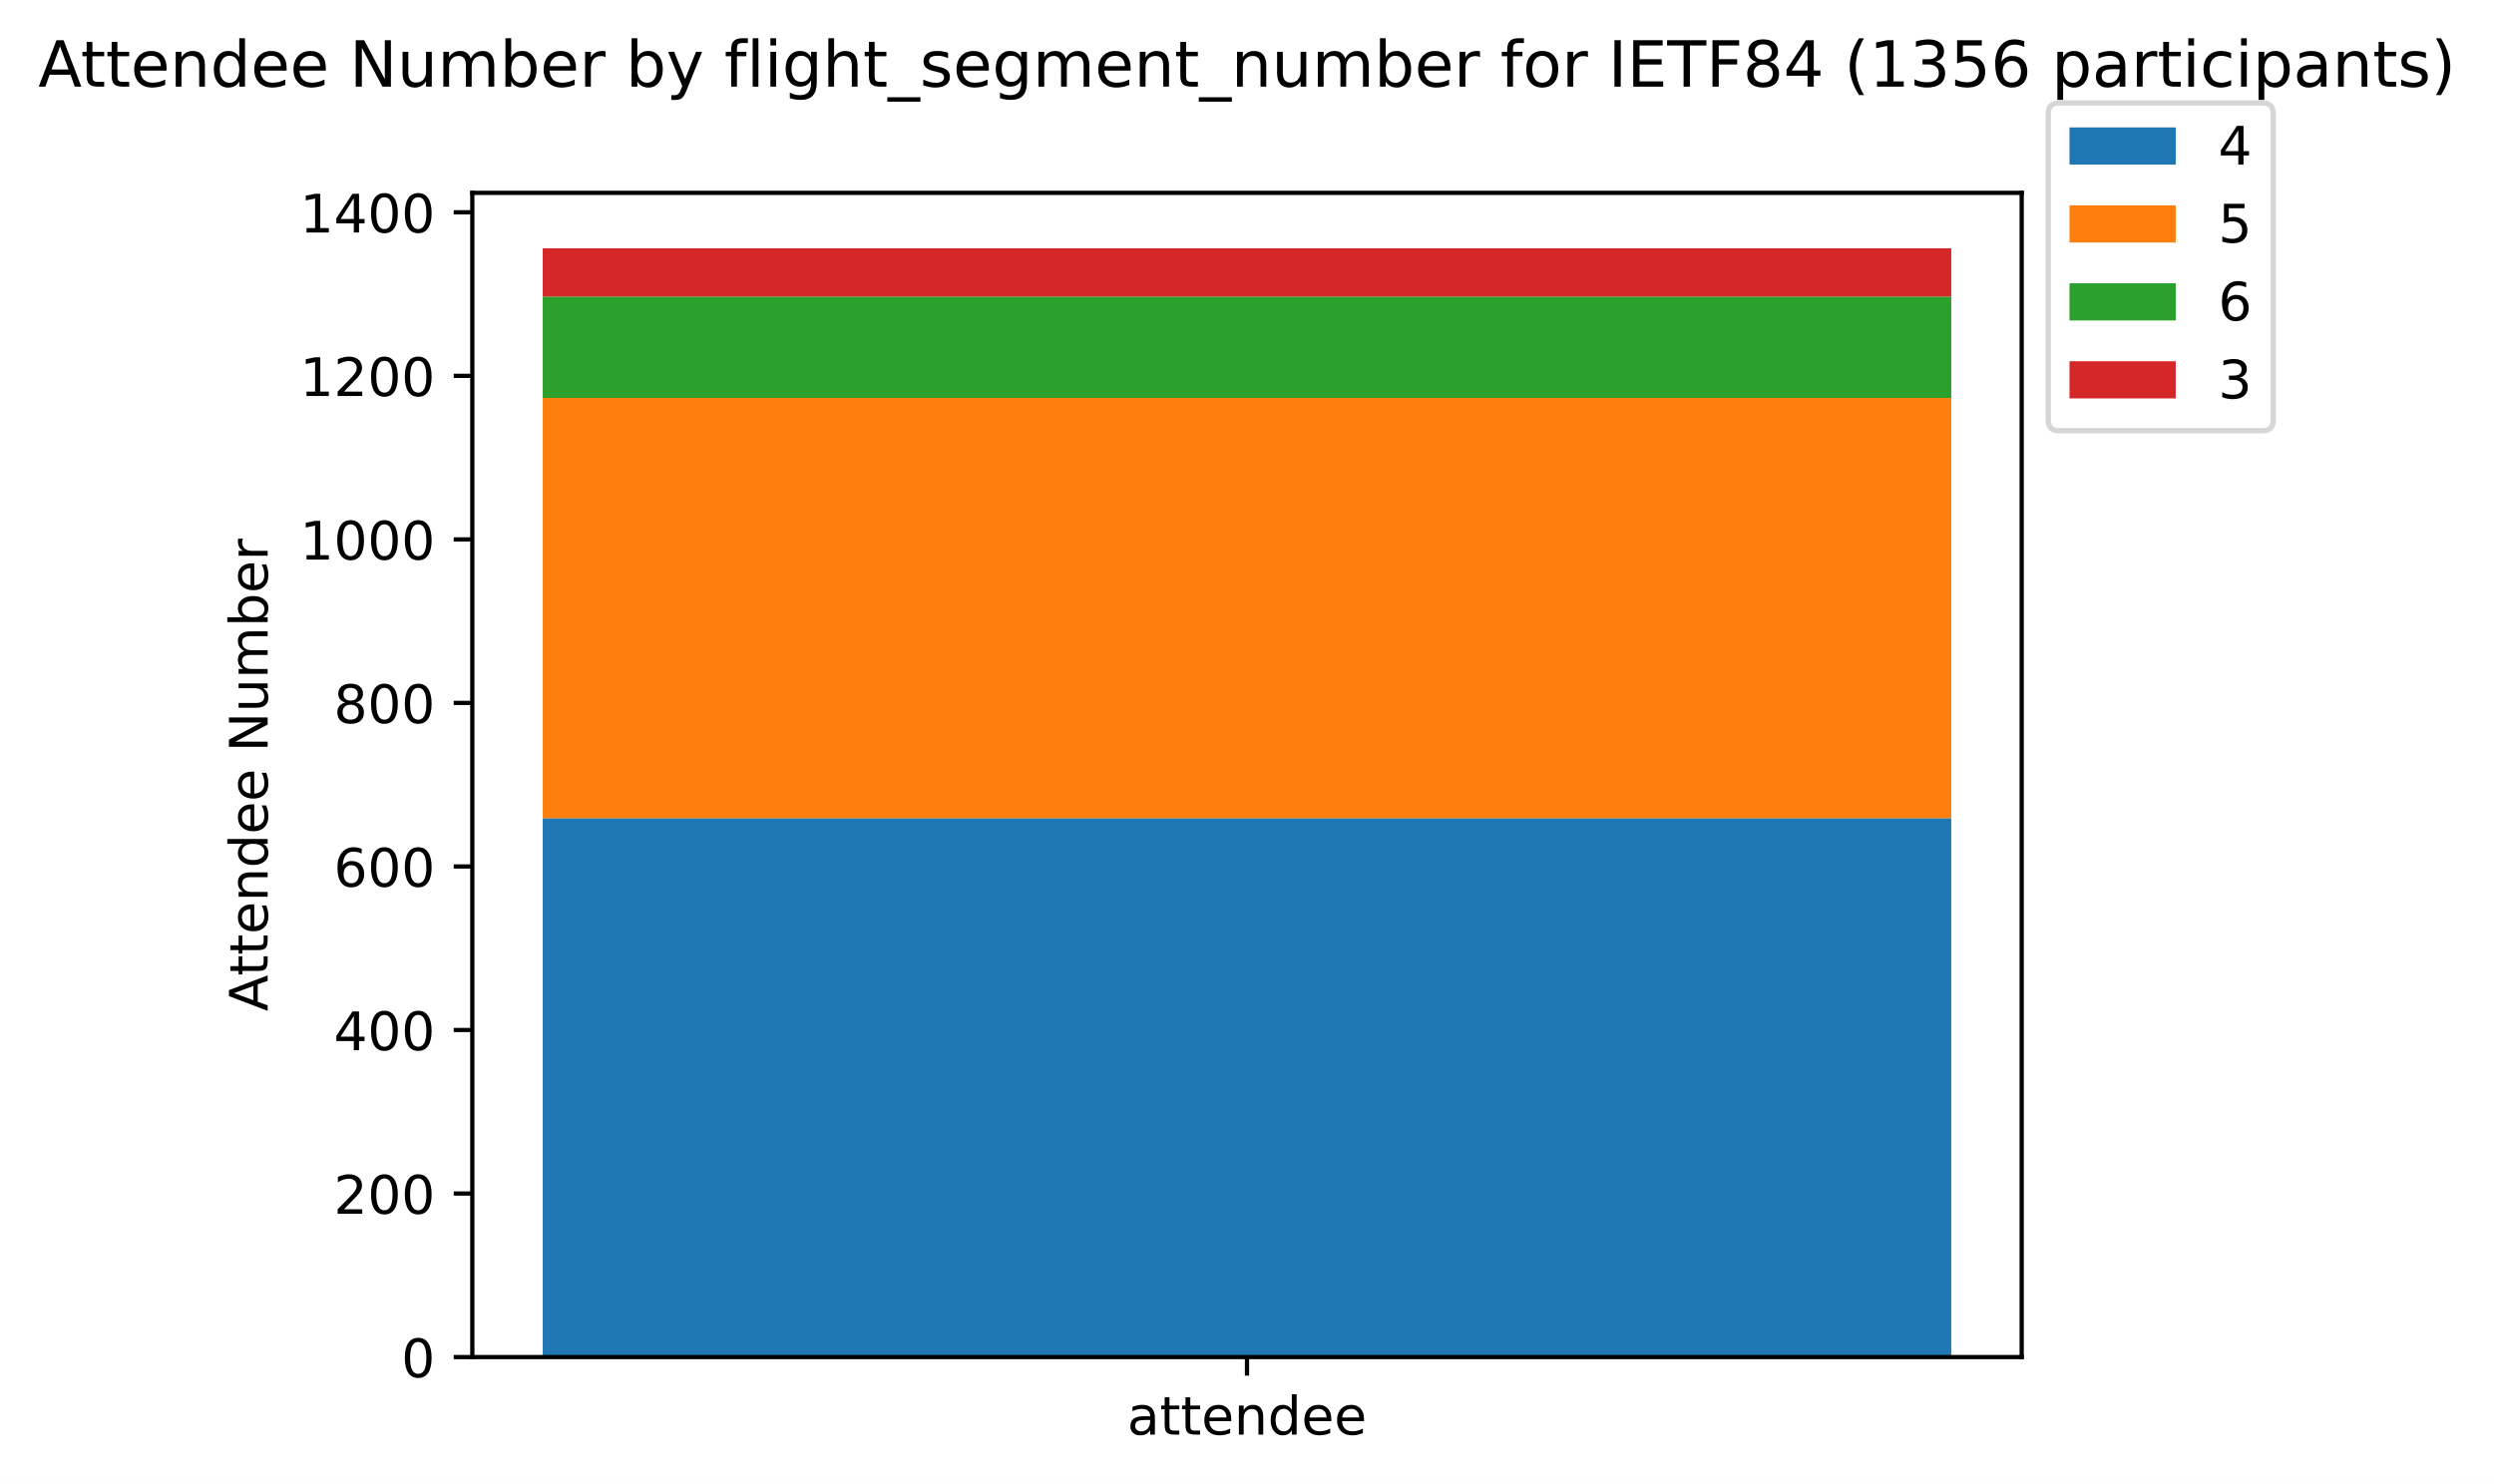
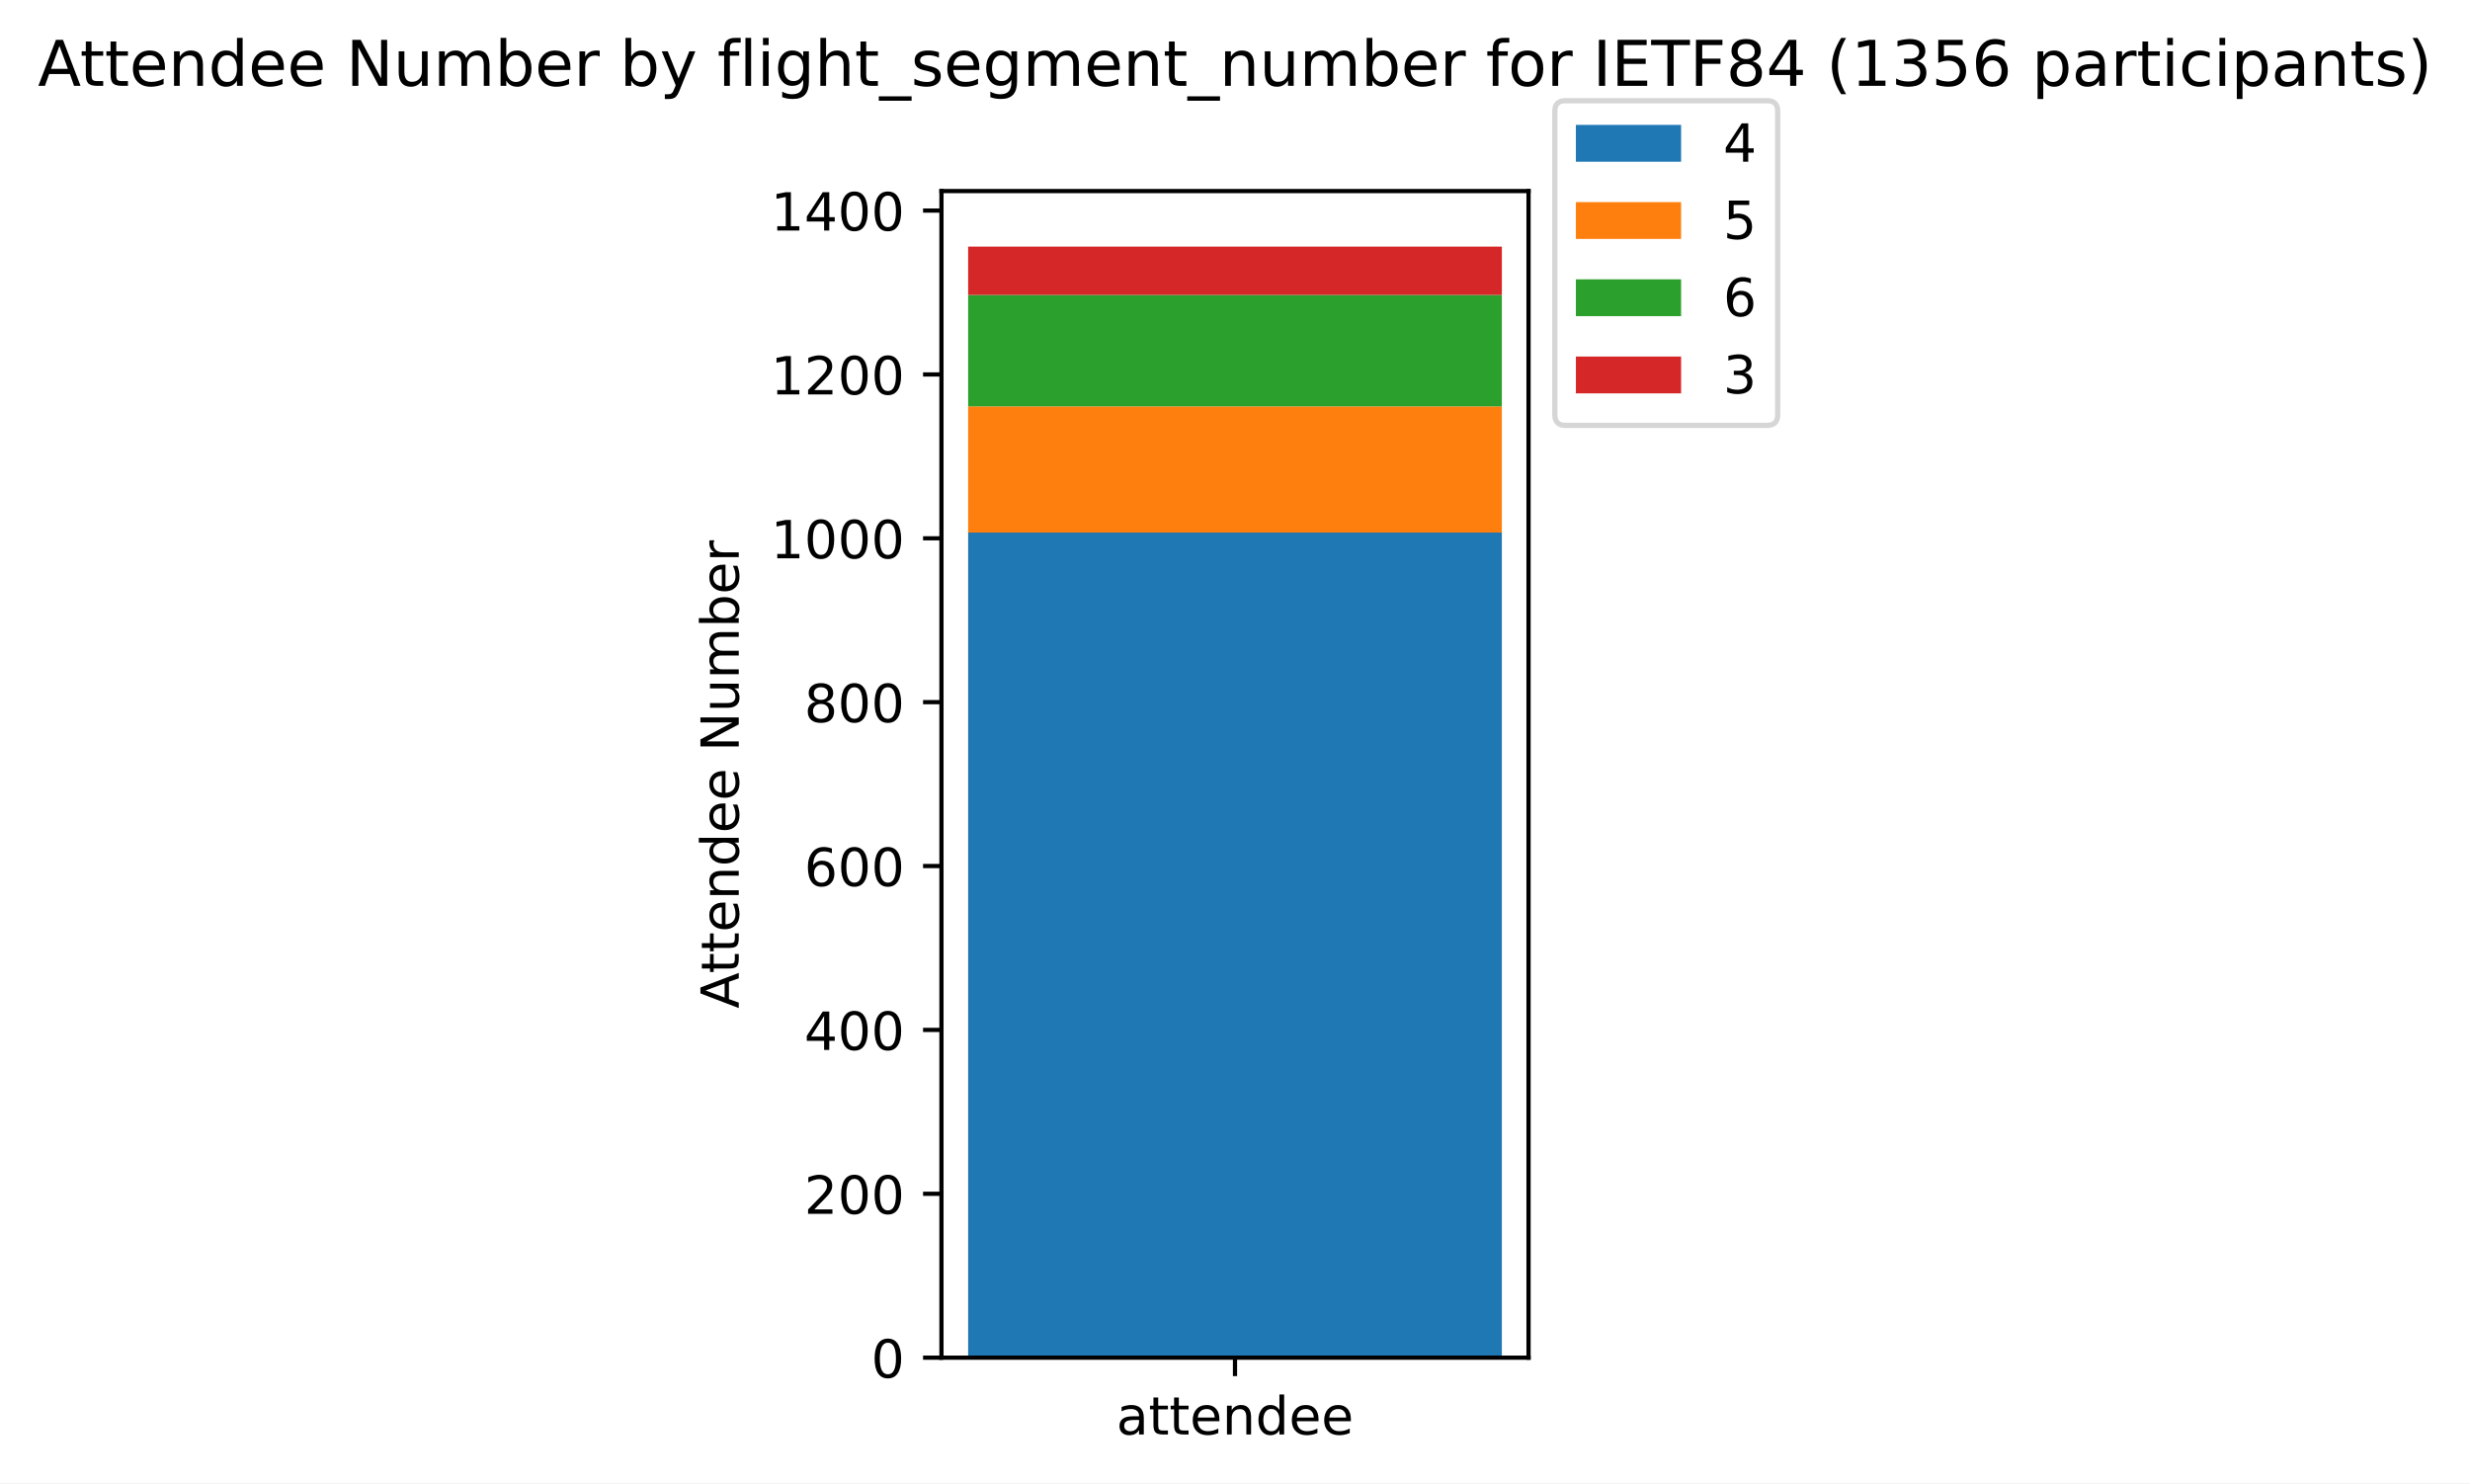
- <svg xmlns="http://www.w3.org/2000/svg" xmlns:xlink="http://www.w3.org/1999/xlink" height="279.436pt" version="1.1" viewBox="0 0 469.528 279.436" width="469.528pt">
+ <svg xmlns="http://www.w3.org/2000/svg" xmlns:xlink="http://www.w3.org/1999/xlink" height="281.956pt" version="1.1" viewBox="0 0 469.528 281.956" width="469.528pt">
  <defs>
    <style type="text/css">
*{stroke-linecap:butt;stroke-linejoin:round;}
  </style>
  </defs>
  <g id="figure_1">
    <g id="patch_1">
-       <path d="M 0 279.436  L 469.528 279.436  L 469.528 0  L 0 0  z " style="fill:#ffffff;" />
+       <path d="M 0 281.956  L 469.528 281.956  L 469.528 0  L 0 0  z " style="fill:#ffffff;" />
    </g>
    <g id="axes_1">
      <g id="patch_2">
-         <path d="M 88.919 255.558  L 380.609 255.558  L 380.609 36.318  L 88.919 36.318  z " style="fill:#ffffff;" />
+         <path d="M 178.964 258.078  L 290.564 258.078  L 290.564 36.318  L 178.964 36.318  z " style="fill:#ffffff;" />
      </g>
      <g id="patch_3">
-         <path clip-path="url(#p56b7e4ee73)" d="M 102.178 255.558  L 367.35 255.558  L 367.35 154.084  L 102.178 154.084  z " style="fill:#1f77b4;" />
+         <path clip-path="url(#p8c50f1dbf8)" d="M 184.037 258.078  L 285.491 258.078  L 285.491 101.236  L 184.037 101.236  z " style="fill:#1f77b4;" />
      </g>
      <g id="patch_4">
-         <path clip-path="url(#p56b7e4ee73)" d="M 102.178 154.084  L 367.35 154.084  L 367.35 74.937  L 102.178 74.937  z " style="fill:#ff7f0e;" />
+         <path clip-path="url(#p8c50f1dbf8)" d="M 184.037 101.236  L 285.491 101.236  L 285.491 77.25  L 184.037 77.25  z " style="fill:#ff7f0e;" />
      </g>
      <g id="patch_5">
-         <path clip-path="url(#p56b7e4ee73)" d="M 102.178 74.937  L 367.35 74.937  L 367.35 55.843  L 102.178 55.843  z " style="fill:#2ca02c;" />
+         <path clip-path="url(#p8c50f1dbf8)" d="M 184.037 77.25  L 285.491 77.25  L 285.491 56.068  L 184.037 56.068  z " style="fill:#2ca02c;" />
      </g>
      <g id="patch_6">
-         <path clip-path="url(#p56b7e4ee73)" d="M 102.178 55.843  L 367.35 55.843  L 367.35 46.758  L 102.178 46.758  z " style="fill:#d62728;" />
+         <path clip-path="url(#p8c50f1dbf8)" d="M 184.037 56.068  L 285.491 56.068  L 285.491 46.878  L 184.037 46.878  z " style="fill:#d62728;" />
      </g>
      <g id="matplotlib.axis_1">
        <g id="xtick_1">
          <g id="line2d_1">
            <defs>
-               <path d="M 0 0  L 0 3.5  " id="m47dbfc2fc3" style="stroke:#000000;stroke-width:0.8;" />
-             </defs>
-             <g>
-               <use style="stroke:#000000;stroke-width:0.8;" x="234.764" xlink:href="#m47dbfc2fc3" y="255.558" />
+               <path d="M 0 0  L 0 3.5  " id="mcac5d73db4" style="stroke:#000000;stroke-width:0.8;" />
+             </defs>
+             <g>
+               <use style="stroke:#000000;stroke-width:0.8;" x="234.764" xlink:href="#mcac5d73db4" y="258.078" />
            </g>
          </g>
          <g id="text_1">
            <defs>
              <path d="M 34.281 27.484  Q 23.391 27.484 19.188 25  Q 14.984 22.516 14.984 16.5  Q 14.984 11.719 18.141 8.906  Q 21.297 6.109 26.703 6.109  Q 34.188 6.109 38.703 11.406  Q 43.219 16.703 43.219 25.484  L 43.219 27.484  z M 52.203 31.203  L 52.203 0  L 43.219 0  L 43.219 8.297  Q 40.141 3.328 35.547 0.953  Q 30.953 -1.422 24.312 -1.422  Q 15.922 -1.422 10.953 3.297  Q 6 8.016 6 15.922  Q 6 25.141 12.172 29.828  Q 18.359 34.516 30.609 34.516  L 43.219 34.516  L 43.219 35.406  Q 43.219 41.609 39.141 45  Q 35.062 48.391 27.688 48.391  Q 23 48.391 18.547 47.266  Q 14.109 46.141 10.016 43.891  L 10.016 52.203  Q 14.938 54.109 19.578 55.047  Q 24.219 56 28.609 56  Q 40.484 56 46.344 49.844  Q 52.203 43.703 52.203 31.203  z " id="DejaVuSans-97" />
              <path d="M 18.312 70.219  L 18.312 54.688  L 36.812 54.688  L 36.812 47.703  L 18.312 47.703  L 18.312 18.016  Q 18.312 11.328 20.141 9.422  Q 21.969 7.516 27.594 7.516  L 36.812 7.516  L 36.812 0  L 27.594 0  Q 17.188 0 13.234 3.875  Q 9.281 7.766 9.281 18.016  L 9.281 47.703  L 2.688 47.703  L 2.688 54.688  L 9.281 54.688  L 9.281 70.219  z " id="DejaVuSans-116" />
              <path d="M 56.203 29.594  L 56.203 25.203  L 14.891 25.203  Q 15.484 15.922 20.484 11.062  Q 25.484 6.203 34.422 6.203  Q 39.594 6.203 44.453 7.469  Q 49.312 8.734 54.109 11.281  L 54.109 2.781  Q 49.266 0.734 44.188 -0.344  Q 39.109 -1.422 33.891 -1.422  Q 20.797 -1.422 13.156 6.188  Q 5.516 13.812 5.516 26.812  Q 5.516 40.234 12.766 48.109  Q 20.016 56 32.328 56  Q 43.359 56 49.781 48.891  Q 56.203 41.797 56.203 29.594  z M 47.219 32.234  Q 47.125 39.594 43.094 43.984  Q 39.062 48.391 32.422 48.391  Q 24.906 48.391 20.391 44.141  Q 15.875 39.891 15.188 32.172  z " id="DejaVuSans-101" />
              <path d="M 54.891 33.016  L 54.891 0  L 45.906 0  L 45.906 32.719  Q 45.906 40.484 42.875 44.328  Q 39.844 48.188 33.797 48.188  Q 26.516 48.188 22.312 43.547  Q 18.109 38.922 18.109 30.906  L 18.109 0  L 9.078 0  L 9.078 54.688  L 18.109 54.688  L 18.109 46.188  Q 21.344 51.125 25.703 53.562  Q 30.078 56 35.797 56  Q 45.219 56 50.047 50.172  Q 54.891 44.344 54.891 33.016  z " id="DejaVuSans-110" />
              <path d="M 45.406 46.391  L 45.406 75.984  L 54.391 75.984  L 54.391 0  L 45.406 0  L 45.406 8.203  Q 42.578 3.328 38.25 0.953  Q 33.938 -1.422 27.875 -1.422  Q 17.969 -1.422 11.734 6.484  Q 5.516 14.406 5.516 27.297  Q 5.516 40.188 11.734 48.094  Q 17.969 56 27.875 56  Q 33.938 56 38.25 53.625  Q 42.578 51.266 45.406 46.391  z M 14.797 27.297  Q 14.797 17.391 18.875 11.75  Q 22.953 6.109 30.078 6.109  Q 37.203 6.109 41.297 11.75  Q 45.406 17.391 45.406 27.297  Q 45.406 37.203 41.297 42.844  Q 37.203 48.484 30.078 48.484  Q 22.953 48.484 18.875 42.844  Q 14.797 37.203 14.797 27.297  z " id="DejaVuSans-100" />
            </defs>
-             <g transform="translate(212.207 270.1566)scale(0.1 -0.1)">
+             <g transform="translate(212.207 272.6766)scale(0.1 -0.1)">
              <use xlink:href="#DejaVuSans-97" />
              <use x="61.279" xlink:href="#DejaVuSans-116" />
              <use x="100.488" xlink:href="#DejaVuSans-116" />
              <use x="139.697" xlink:href="#DejaVuSans-101" />
              <use x="201.221" xlink:href="#DejaVuSans-110" />
              <use x="264.6" xlink:href="#DejaVuSans-100" />
              <use x="328.076" xlink:href="#DejaVuSans-101" />
              <use x="389.6" xlink:href="#DejaVuSans-101" />
            </g>
          </g>
        </g>
      </g>
      <g id="matplotlib.axis_2">
        <g id="ytick_1">
          <g id="line2d_2">
            <defs>
-               <path d="M 0 0  L -3.5 0  " id="m026f78dd26" style="stroke:#000000;stroke-width:0.8;" />
-             </defs>
-             <g>
-               <use style="stroke:#000000;stroke-width:0.8;" x="88.919" xlink:href="#m026f78dd26" y="255.558" />
+               <path d="M 0 0  L -3.5 0  " id="m31cb6ec537" style="stroke:#000000;stroke-width:0.8;" />
+             </defs>
+             <g>
+               <use style="stroke:#000000;stroke-width:0.8;" x="178.964" xlink:href="#m31cb6ec537" y="258.078" />
            </g>
          </g>
          <g id="text_2">
            <defs>
              <path d="M 31.781 66.406  Q 24.172 66.406 20.328 58.906  Q 16.5 51.422 16.5 36.375  Q 16.5 21.391 20.328 13.891  Q 24.172 6.391 31.781 6.391  Q 39.453 6.391 43.281 13.891  Q 47.125 21.391 47.125 36.375  Q 47.125 51.422 43.281 58.906  Q 39.453 66.406 31.781 66.406  z M 31.781 74.219  Q 44.047 74.219 50.516 64.516  Q 56.984 54.828 56.984 36.375  Q 56.984 17.969 50.516 8.266  Q 44.047 -1.422 31.781 -1.422  Q 19.531 -1.422 13.062 8.266  Q 6.594 17.969 6.594 36.375  Q 6.594 54.828 13.062 64.516  Q 19.531 74.219 31.781 74.219  z " id="DejaVuSans-48" />
            </defs>
-             <g transform="translate(75.55656 259.3573)scale(0.1 -0.1)">
+             <g transform="translate(165.6016 261.8773)scale(0.1 -0.1)">
              <use xlink:href="#DejaVuSans-48" />
            </g>
          </g>
        </g>
        <g id="ytick_2">
          <g id="line2d_3">
            <g>
-               <use style="stroke:#000000;stroke-width:0.8;" x="88.919" xlink:href="#m026f78dd26" y="224.762" />
+               <use style="stroke:#000000;stroke-width:0.8;" x="178.964" xlink:href="#m31cb6ec537" y="226.928" />
            </g>
          </g>
          <g id="text_3">
            <defs>
              <path d="M 19.188 8.297  L 53.609 8.297  L 53.609 0  L 7.328 0  L 7.328 8.297  Q 12.938 14.109 22.625 23.891  Q 32.328 33.688 34.812 36.531  Q 39.547 41.844 41.422 45.531  Q 43.312 49.219 43.312 52.781  Q 43.312 58.594 39.234 62.25  Q 35.156 65.922 28.609 65.922  Q 23.969 65.922 18.812 64.312  Q 13.672 62.703 7.812 59.422  L 7.812 69.391  Q 13.766 71.781 18.938 73  Q 24.125 74.219 28.422 74.219  Q 39.75 74.219 46.484 68.547  Q 53.219 62.891 53.219 53.422  Q 53.219 48.922 51.531 44.891  Q 49.859 40.875 45.406 35.406  Q 44.188 33.984 37.641 27.219  Q 31.109 20.453 19.188 8.297  z " id="DejaVuSans-50" />
            </defs>
-             <g transform="translate(62.83156 228.5609)scale(0.1 -0.1)">
+             <g transform="translate(152.8766 230.7269)scale(0.1 -0.1)">
              <use xlink:href="#DejaVuSans-50" />
              <use x="63.623" xlink:href="#DejaVuSans-48" />
              <use x="127.246" xlink:href="#DejaVuSans-48" />
            </g>
          </g>
        </g>
        <g id="ytick_3">
          <g id="line2d_4">
            <g>
-               <use style="stroke:#000000;stroke-width:0.8;" x="88.919" xlink:href="#m026f78dd26" y="193.965" />
+               <use style="stroke:#000000;stroke-width:0.8;" x="178.964" xlink:href="#m31cb6ec537" y="195.777" />
            </g>
          </g>
          <g id="text_4">
            <defs>
              <path d="M 37.797 64.312  L 12.891 25.391  L 37.797 25.391  z M 35.203 72.906  L 47.609 72.906  L 47.609 25.391  L 58.016 25.391  L 58.016 17.188  L 47.609 17.188  L 47.609 0  L 37.797 0  L 37.797 17.188  L 4.891 17.188  L 4.891 26.703  z " id="DejaVuSans-52" />
            </defs>
-             <g transform="translate(62.83156 197.7644)scale(0.1 -0.1)">
+             <g transform="translate(152.8766 199.5765)scale(0.1 -0.1)">
              <use xlink:href="#DejaVuSans-52" />
              <use x="63.623" xlink:href="#DejaVuSans-48" />
              <use x="127.246" xlink:href="#DejaVuSans-48" />
            </g>
          </g>
        </g>
        <g id="ytick_4">
          <g id="line2d_5">
            <g>
-               <use style="stroke:#000000;stroke-width:0.8;" x="88.919" xlink:href="#m026f78dd26" y="163.169" />
+               <use style="stroke:#000000;stroke-width:0.8;" x="178.964" xlink:href="#m31cb6ec537" y="164.627" />
            </g>
          </g>
          <g id="text_5">
            <defs>
              <path d="M 33.016 40.375  Q 26.375 40.375 22.484 35.828  Q 18.609 31.297 18.609 23.391  Q 18.609 15.531 22.484 10.953  Q 26.375 6.391 33.016 6.391  Q 39.656 6.391 43.531 10.953  Q 47.406 15.531 47.406 23.391  Q 47.406 31.297 43.531 35.828  Q 39.656 40.375 33.016 40.375  z M 52.594 71.297  L 52.594 62.312  Q 48.875 64.062 45.094 64.984  Q 41.312 65.922 37.594 65.922  Q 27.828 65.922 22.672 59.328  Q 17.531 52.734 16.797 39.406  Q 19.672 43.656 24.016 45.922  Q 28.375 48.188 33.594 48.188  Q 44.578 48.188 50.953 41.516  Q 57.328 34.859 57.328 23.391  Q 57.328 12.156 50.688 5.359  Q 44.047 -1.422 33.016 -1.422  Q 20.359 -1.422 13.672 8.266  Q 6.984 17.969 6.984 36.375  Q 6.984 53.656 15.188 63.938  Q 23.391 74.219 37.203 74.219  Q 40.922 74.219 44.703 73.484  Q 48.484 72.75 52.594 71.297  z " id="DejaVuSans-54" />
            </defs>
-             <g transform="translate(62.83156 166.968)scale(0.1 -0.1)">
+             <g transform="translate(152.8766 168.426)scale(0.1 -0.1)">
              <use xlink:href="#DejaVuSans-54" />
              <use x="63.623" xlink:href="#DejaVuSans-48" />
              <use x="127.246" xlink:href="#DejaVuSans-48" />
            </g>
          </g>
        </g>
        <g id="ytick_5">
          <g id="line2d_6">
            <g>
-               <use style="stroke:#000000;stroke-width:0.8;" x="88.919" xlink:href="#m026f78dd26" y="132.372" />
+               <use style="stroke:#000000;stroke-width:0.8;" x="178.964" xlink:href="#m31cb6ec537" y="133.476" />
            </g>
          </g>
          <g id="text_6">
            <defs>
              <path d="M 31.781 34.625  Q 24.75 34.625 20.719 30.859  Q 16.703 27.094 16.703 20.516  Q 16.703 13.922 20.719 10.156  Q 24.75 6.391 31.781 6.391  Q 38.812 6.391 42.859 10.172  Q 46.922 13.969 46.922 20.516  Q 46.922 27.094 42.891 30.859  Q 38.875 34.625 31.781 34.625  z M 21.922 38.812  Q 15.578 40.375 12.031 44.719  Q 8.5 49.078 8.5 55.328  Q 8.5 64.062 14.719 69.141  Q 20.953 74.219 31.781 74.219  Q 42.672 74.219 48.875 69.141  Q 55.078 64.062 55.078 55.328  Q 55.078 49.078 51.531 44.719  Q 48 40.375 41.703 38.812  Q 48.828 37.156 52.797 32.312  Q 56.781 27.484 56.781 20.516  Q 56.781 9.906 50.312 4.234  Q 43.844 -1.422 31.781 -1.422  Q 19.734 -1.422 13.25 4.234  Q 6.781 9.906 6.781 20.516  Q 6.781 27.484 10.781 32.312  Q 14.797 37.156 21.922 38.812  z M 18.312 54.391  Q 18.312 48.734 21.844 45.562  Q 25.391 42.391 31.781 42.391  Q 38.141 42.391 41.719 45.562  Q 45.312 48.734 45.312 54.391  Q 45.312 60.062 41.719 63.234  Q 38.141 66.406 31.781 66.406  Q 25.391 66.406 21.844 63.234  Q 18.312 60.062 18.312 54.391  z " id="DejaVuSans-56" />
            </defs>
-             <g transform="translate(62.83156 136.1715)scale(0.1 -0.1)">
+             <g transform="translate(152.8766 137.2756)scale(0.1 -0.1)">
              <use xlink:href="#DejaVuSans-56" />
              <use x="63.623" xlink:href="#DejaVuSans-48" />
              <use x="127.246" xlink:href="#DejaVuSans-48" />
            </g>
          </g>
        </g>
        <g id="ytick_6">
          <g id="line2d_7">
            <g>
-               <use style="stroke:#000000;stroke-width:0.8;" x="88.919" xlink:href="#m026f78dd26" y="101.576" />
+               <use style="stroke:#000000;stroke-width:0.8;" x="178.964" xlink:href="#m31cb6ec537" y="102.326" />
            </g>
          </g>
          <g id="text_7">
            <defs>
              <path d="M 12.406 8.297  L 28.516 8.297  L 28.516 63.922  L 10.984 60.406  L 10.984 69.391  L 28.422 72.906  L 38.281 72.906  L 38.281 8.297  L 54.391 8.297  L 54.391 0  L 12.406 0  z " id="DejaVuSans-49" />
            </defs>
-             <g transform="translate(56.46906 105.375)scale(0.1 -0.1)">
+             <g transform="translate(146.5141 106.1251)scale(0.1 -0.1)">
              <use xlink:href="#DejaVuSans-49" />
              <use x="63.623" xlink:href="#DejaVuSans-48" />
              <use x="127.246" xlink:href="#DejaVuSans-48" />
              <use x="190.869" xlink:href="#DejaVuSans-48" />
            </g>
          </g>
        </g>
        <g id="ytick_7">
          <g id="line2d_8">
            <g>
-               <use style="stroke:#000000;stroke-width:0.8;" x="88.919" xlink:href="#m026f78dd26" y="70.779" />
+               <use style="stroke:#000000;stroke-width:0.8;" x="178.964" xlink:href="#m31cb6ec537" y="71.175" />
            </g>
          </g>
          <g id="text_8">
-             <g transform="translate(56.46906 74.57858)scale(0.1 -0.1)">
+             <g transform="translate(146.5141 74.97469)scale(0.1 -0.1)">
              <use xlink:href="#DejaVuSans-49" />
              <use x="63.623" xlink:href="#DejaVuSans-50" />
              <use x="127.246" xlink:href="#DejaVuSans-48" />
              <use x="190.869" xlink:href="#DejaVuSans-48" />
            </g>
          </g>
        </g>
        <g id="ytick_8">
          <g id="line2d_9">
            <g>
-               <use style="stroke:#000000;stroke-width:0.8;" x="88.919" xlink:href="#m026f78dd26" y="39.983" />
+               <use style="stroke:#000000;stroke-width:0.8;" x="178.964" xlink:href="#m31cb6ec537" y="40.025" />
            </g>
          </g>
          <g id="text_9">
-             <g transform="translate(56.46906 43.78212)scale(0.1 -0.1)">
+             <g transform="translate(146.5141 43.82425)scale(0.1 -0.1)">
              <use xlink:href="#DejaVuSans-49" />
              <use x="63.623" xlink:href="#DejaVuSans-52" />
              <use x="127.246" xlink:href="#DejaVuSans-48" />
              <use x="190.869" xlink:href="#DejaVuSans-48" />
            </g>
          </g>
        </g>
        <g id="text_10">
          <defs>
            <path d="M 34.188 63.188  L 20.797 26.906  L 47.609 26.906  z M 28.609 72.906  L 39.797 72.906  L 67.578 0  L 57.328 0  L 50.688 18.703  L 17.828 18.703  L 11.188 0  L 0.781 0  z " id="DejaVuSans-65" />
            <path id="DejaVuSans-32" />
            <path d="M 9.812 72.906  L 23.094 72.906  L 55.422 11.922  L 55.422 72.906  L 64.984 72.906  L 64.984 0  L 51.703 0  L 19.391 60.984  L 19.391 0  L 9.812 0  z " id="DejaVuSans-78" />
            <path d="M 8.5 21.578  L 8.5 54.688  L 17.484 54.688  L 17.484 21.922  Q 17.484 14.156 20.5 10.266  Q 23.531 6.391 29.594 6.391  Q 36.859 6.391 41.078 11.031  Q 45.312 15.672 45.312 23.688  L 45.312 54.688  L 54.297 54.688  L 54.297 0  L 45.312 0  L 45.312 8.406  Q 42.047 3.422 37.719 1  Q 33.406 -1.422 27.688 -1.422  Q 18.266 -1.422 13.375 4.438  Q 8.5 10.297 8.5 21.578  z M 31.109 56  z " id="DejaVuSans-117" />
            <path d="M 52 44.188  Q 55.375 50.25 60.062 53.125  Q 64.75 56 71.094 56  Q 79.641 56 84.281 50.016  Q 88.922 44.047 88.922 33.016  L 88.922 0  L 79.891 0  L 79.891 32.719  Q 79.891 40.578 77.094 44.375  Q 74.312 48.188 68.609 48.188  Q 61.625 48.188 57.562 43.547  Q 53.516 38.922 53.516 30.906  L 53.516 0  L 44.484 0  L 44.484 32.719  Q 44.484 40.625 41.703 44.406  Q 38.922 48.188 33.109 48.188  Q 26.219 48.188 22.156 43.531  Q 18.109 38.875 18.109 30.906  L 18.109 0  L 9.078 0  L 9.078 54.688  L 18.109 54.688  L 18.109 46.188  Q 21.188 51.219 25.484 53.609  Q 29.781 56 35.688 56  Q 41.656 56 45.828 52.969  Q 50 49.953 52 44.188  z " id="DejaVuSans-109" />
            <path d="M 48.688 27.297  Q 48.688 37.203 44.609 42.844  Q 40.531 48.484 33.406 48.484  Q 26.266 48.484 22.188 42.844  Q 18.109 37.203 18.109 27.297  Q 18.109 17.391 22.188 11.75  Q 26.266 6.109 33.406 6.109  Q 40.531 6.109 44.609 11.75  Q 48.688 17.391 48.688 27.297  z M 18.109 46.391  Q 20.953 51.266 25.266 53.625  Q 29.594 56 35.594 56  Q 45.562 56 51.781 48.094  Q 58.016 40.188 58.016 27.297  Q 58.016 14.406 51.781 6.484  Q 45.562 -1.422 35.594 -1.422  Q 29.594 -1.422 25.266 0.953  Q 20.953 3.328 18.109 8.203  L 18.109 0  L 9.078 0  L 9.078 75.984  L 18.109 75.984  z " id="DejaVuSans-98" />
            <path d="M 41.109 46.297  Q 39.594 47.172 37.812 47.578  Q 36.031 48 33.891 48  Q 26.266 48 22.188 43.047  Q 18.109 38.094 18.109 28.812  L 18.109 0  L 9.078 0  L 9.078 54.688  L 18.109 54.688  L 18.109 46.188  Q 20.953 51.172 25.484 53.578  Q 30.031 56 36.531 56  Q 37.453 56 38.578 55.875  Q 39.703 55.766 41.062 55.516  z " id="DejaVuSans-114" />
          </defs>
-           <g transform="translate(50.38938 190.4389)rotate(-90)scale(0.1 -0.1)">
+           <g transform="translate(140.4344 191.6989)rotate(-90)scale(0.1 -0.1)">
            <use xlink:href="#DejaVuSans-65" />
            <use x="66.658" xlink:href="#DejaVuSans-116" />
            <use x="105.867" xlink:href="#DejaVuSans-116" />
            <use x="145.076" xlink:href="#DejaVuSans-101" />
            <use x="206.6" xlink:href="#DejaVuSans-110" />
            <use x="269.979" xlink:href="#DejaVuSans-100" />
            <use x="333.455" xlink:href="#DejaVuSans-101" />
            <use x="394.979" xlink:href="#DejaVuSans-101" />
            <use x="456.502" xlink:href="#DejaVuSans-32" />
            <use x="488.289" xlink:href="#DejaVuSans-78" />
            <use x="563.094" xlink:href="#DejaVuSans-117" />
            <use x="626.473" xlink:href="#DejaVuSans-109" />
            <use x="723.885" xlink:href="#DejaVuSans-98" />
            <use x="787.361" xlink:href="#DejaVuSans-101" />
            <use x="848.885" xlink:href="#DejaVuSans-114" />
          </g>
        </g>
      </g>
      <g id="patch_7">
-         <path d="M 88.919 255.558  L 88.919 36.318  " style="fill:none;stroke:#000000;stroke-linecap:square;stroke-linejoin:miter;stroke-width:0.8;" />
+         <path d="M 178.964 258.078  L 178.964 36.318  " style="fill:none;stroke:#000000;stroke-linecap:square;stroke-linejoin:miter;stroke-width:0.8;" />
      </g>
      <g id="patch_8">
-         <path d="M 380.609 255.558  L 380.609 36.318  " style="fill:none;stroke:#000000;stroke-linecap:square;stroke-linejoin:miter;stroke-width:0.8;" />
+         <path d="M 290.564 258.078  L 290.564 36.318  " style="fill:none;stroke:#000000;stroke-linecap:square;stroke-linejoin:miter;stroke-width:0.8;" />
      </g>
      <g id="patch_9">
-         <path d="M 88.919 255.558  L 380.609 255.558  " style="fill:none;stroke:#000000;stroke-linecap:square;stroke-linejoin:miter;stroke-width:0.8;" />
+         <path d="M 178.964 258.078  L 290.564 258.078  " style="fill:none;stroke:#000000;stroke-linecap:square;stroke-linejoin:miter;stroke-width:0.8;" />
      </g>
      <g id="patch_10">
-         <path d="M 88.919 36.318  L 380.609 36.318  " style="fill:none;stroke:#000000;stroke-linecap:square;stroke-linejoin:miter;stroke-width:0.8;" />
+         <path d="M 178.964 36.318  L 290.564 36.318  " style="fill:none;stroke:#000000;stroke-linecap:square;stroke-linejoin:miter;stroke-width:0.8;" />
      </g>
      <g id="text_11">
        <defs>
          <path d="M 32.172 -5.078  Q 28.375 -14.844 24.75 -17.812  Q 21.141 -20.797 15.094 -20.797  L 7.906 -20.797  L 7.906 -13.281  L 13.188 -13.281  Q 16.891 -13.281 18.938 -11.516  Q 21 -9.766 23.484 -3.219  L 25.094 0.875  L 2.984 54.688  L 12.5 54.688  L 29.594 11.922  L 46.688 54.688  L 56.203 54.688  z " id="DejaVuSans-121" />
          <path d="M 37.109 75.984  L 37.109 68.5  L 28.516 68.5  Q 23.688 68.5 21.797 66.547  Q 19.922 64.594 19.922 59.516  L 19.922 54.688  L 34.719 54.688  L 34.719 47.703  L 19.922 47.703  L 19.922 0  L 10.891 0  L 10.891 47.703  L 2.297 47.703  L 2.297 54.688  L 10.891 54.688  L 10.891 58.5  Q 10.891 67.625 15.141 71.797  Q 19.391 75.984 28.609 75.984  z " id="DejaVuSans-102" />
          <path d="M 9.422 75.984  L 18.406 75.984  L 18.406 0  L 9.422 0  z " id="DejaVuSans-108" />
          <path d="M 9.422 54.688  L 18.406 54.688  L 18.406 0  L 9.422 0  z M 9.422 75.984  L 18.406 75.984  L 18.406 64.594  L 9.422 64.594  z " id="DejaVuSans-105" />
          <path d="M 45.406 27.984  Q 45.406 37.75 41.375 43.109  Q 37.359 48.484 30.078 48.484  Q 22.859 48.484 18.828 43.109  Q 14.797 37.75 14.797 27.984  Q 14.797 18.266 18.828 12.891  Q 22.859 7.516 30.078 7.516  Q 37.359 7.516 41.375 12.891  Q 45.406 18.266 45.406 27.984  z M 54.391 6.781  Q 54.391 -7.172 48.188 -13.984  Q 42 -20.797 29.203 -20.797  Q 24.469 -20.797 20.266 -20.094  Q 16.062 -19.391 12.109 -17.922  L 12.109 -9.188  Q 16.062 -11.328 19.922 -12.344  Q 23.781 -13.375 27.781 -13.375  Q 36.625 -13.375 41.016 -8.766  Q 45.406 -4.156 45.406 5.172  L 45.406 9.625  Q 42.625 4.781 38.281 2.391  Q 33.938 0 27.875 0  Q 17.828 0 11.672 7.656  Q 5.516 15.328 5.516 27.984  Q 5.516 40.672 11.672 48.328  Q 17.828 56 27.875 56  Q 33.938 56 38.281 53.609  Q 42.625 51.219 45.406 46.391  L 45.406 54.688  L 54.391 54.688  z " id="DejaVuSans-103" />
          <path d="M 54.891 33.016  L 54.891 0  L 45.906 0  L 45.906 32.719  Q 45.906 40.484 42.875 44.328  Q 39.844 48.188 33.797 48.188  Q 26.516 48.188 22.312 43.547  Q 18.109 38.922 18.109 30.906  L 18.109 0  L 9.078 0  L 9.078 75.984  L 18.109 75.984  L 18.109 46.188  Q 21.344 51.125 25.703 53.562  Q 30.078 56 35.797 56  Q 45.219 56 50.047 50.172  Q 54.891 44.344 54.891 33.016  z " id="DejaVuSans-104" />
          <path d="M 50.984 -16.609  L 50.984 -23.578  L -0.984 -23.578  L -0.984 -16.609  z " id="DejaVuSans-95" />
          <path d="M 44.281 53.078  L 44.281 44.578  Q 40.484 46.531 36.375 47.5  Q 32.281 48.484 27.875 48.484  Q 21.188 48.484 17.844 46.438  Q 14.5 44.391 14.5 40.281  Q 14.5 37.156 16.891 35.375  Q 19.281 33.594 26.516 31.984  L 29.594 31.297  Q 39.156 29.25 43.188 25.516  Q 47.219 21.781 47.219 15.094  Q 47.219 7.469 41.188 3.016  Q 35.156 -1.422 24.609 -1.422  Q 20.219 -1.422 15.453 -0.562  Q 10.688 0.297 5.422 2  L 5.422 11.281  Q 10.406 8.688 15.234 7.391  Q 20.062 6.109 24.812 6.109  Q 31.156 6.109 34.562 8.281  Q 37.984 10.453 37.984 14.406  Q 37.984 18.062 35.516 20.016  Q 33.062 21.969 24.703 23.781  L 21.578 24.516  Q 13.234 26.266 9.516 29.906  Q 5.812 33.547 5.812 39.891  Q 5.812 47.609 11.281 51.797  Q 16.75 56 26.812 56  Q 31.781 56 36.172 55.266  Q 40.578 54.547 44.281 53.078  z " id="DejaVuSans-115" />
          <path d="M 30.609 48.391  Q 23.391 48.391 19.188 42.75  Q 14.984 37.109 14.984 27.297  Q 14.984 17.484 19.156 11.844  Q 23.344 6.203 30.609 6.203  Q 37.797 6.203 41.984 11.859  Q 46.188 17.531 46.188 27.297  Q 46.188 37.016 41.984 42.703  Q 37.797 48.391 30.609 48.391  z M 30.609 56  Q 42.328 56 49.016 48.375  Q 55.719 40.766 55.719 27.297  Q 55.719 13.875 49.016 6.219  Q 42.328 -1.422 30.609 -1.422  Q 18.844 -1.422 12.172 6.219  Q 5.516 13.875 5.516 27.297  Q 5.516 40.766 12.172 48.375  Q 18.844 56 30.609 56  z " id="DejaVuSans-111" />
          <path d="M 9.812 72.906  L 19.672 72.906  L 19.672 0  L 9.812 0  z " id="DejaVuSans-73" />
          <path d="M 9.812 72.906  L 55.906 72.906  L 55.906 64.594  L 19.672 64.594  L 19.672 43.016  L 54.391 43.016  L 54.391 34.719  L 19.672 34.719  L 19.672 8.297  L 56.781 8.297  L 56.781 0  L 9.812 0  z " id="DejaVuSans-69" />
          <path d="M -0.297 72.906  L 61.375 72.906  L 61.375 64.594  L 35.5 64.594  L 35.5 0  L 25.594 0  L 25.594 64.594  L -0.297 64.594  z " id="DejaVuSans-84" />
          <path d="M 9.812 72.906  L 51.703 72.906  L 51.703 64.594  L 19.672 64.594  L 19.672 43.109  L 48.578 43.109  L 48.578 34.812  L 19.672 34.812  L 19.672 0  L 9.812 0  z " id="DejaVuSans-70" />
          <path d="M 31 75.875  Q 24.469 64.656 21.281 53.656  Q 18.109 42.672 18.109 31.391  Q 18.109 20.125 21.312 9.062  Q 24.516 -2 31 -13.188  L 23.188 -13.188  Q 15.875 -1.703 12.234 9.375  Q 8.594 20.453 8.594 31.391  Q 8.594 42.281 12.203 53.312  Q 15.828 64.359 23.188 75.875  z " id="DejaVuSans-40" />
          <path d="M 40.578 39.312  Q 47.656 37.797 51.625 33  Q 55.609 28.219 55.609 21.188  Q 55.609 10.406 48.188 4.484  Q 40.766 -1.422 27.094 -1.422  Q 22.516 -1.422 17.656 -0.516  Q 12.797 0.391 7.625 2.203  L 7.625 11.719  Q 11.719 9.328 16.594 8.109  Q 21.484 6.891 26.812 6.891  Q 36.078 6.891 40.938 10.547  Q 45.797 14.203 45.797 21.188  Q 45.797 27.641 41.281 31.266  Q 36.766 34.906 28.719 34.906  L 20.219 34.906  L 20.219 43.016  L 29.109 43.016  Q 36.375 43.016 40.234 45.922  Q 44.094 48.828 44.094 54.297  Q 44.094 59.906 40.109 62.906  Q 36.141 65.922 28.719 65.922  Q 24.656 65.922 20.016 65.031  Q 15.375 64.156 9.812 62.312  L 9.812 71.094  Q 15.438 72.656 20.344 73.438  Q 25.25 74.219 29.594 74.219  Q 40.828 74.219 47.359 69.109  Q 53.906 64.016 53.906 55.328  Q 53.906 49.266 50.438 45.094  Q 46.969 40.922 40.578 39.312  z " id="DejaVuSans-51" />
          <path d="M 10.797 72.906  L 49.516 72.906  L 49.516 64.594  L 19.828 64.594  L 19.828 46.734  Q 21.969 47.469 24.109 47.828  Q 26.266 48.188 28.422 48.188  Q 40.625 48.188 47.75 41.5  Q 54.891 34.812 54.891 23.391  Q 54.891 11.625 47.562 5.094  Q 40.234 -1.422 26.906 -1.422  Q 22.312 -1.422 17.547 -0.641  Q 12.797 0.141 7.719 1.703  L 7.719 11.625  Q 12.109 9.234 16.797 8.062  Q 21.484 6.891 26.703 6.891  Q 35.156 6.891 40.078 11.328  Q 45.016 15.766 45.016 23.391  Q 45.016 31 40.078 35.438  Q 35.156 39.891 26.703 39.891  Q 22.75 39.891 18.812 39.016  Q 14.891 38.141 10.797 36.281  z " id="DejaVuSans-53" />
          <path d="M 18.109 8.203  L 18.109 -20.797  L 9.078 -20.797  L 9.078 54.688  L 18.109 54.688  L 18.109 46.391  Q 20.953 51.266 25.266 53.625  Q 29.594 56 35.594 56  Q 45.562 56 51.781 48.094  Q 58.016 40.188 58.016 27.297  Q 58.016 14.406 51.781 6.484  Q 45.562 -1.422 35.594 -1.422  Q 29.594 -1.422 25.266 0.953  Q 20.953 3.328 18.109 8.203  z M 48.688 27.297  Q 48.688 37.203 44.609 42.844  Q 40.531 48.484 33.406 48.484  Q 26.266 48.484 22.188 42.844  Q 18.109 37.203 18.109 27.297  Q 18.109 17.391 22.188 11.75  Q 26.266 6.109 33.406 6.109  Q 40.531 6.109 44.609 11.75  Q 48.688 17.391 48.688 27.297  z " id="DejaVuSans-112" />
          <path d="M 48.781 52.594  L 48.781 44.188  Q 44.969 46.297 41.141 47.344  Q 37.312 48.391 33.406 48.391  Q 24.656 48.391 19.812 42.844  Q 14.984 37.312 14.984 27.297  Q 14.984 17.281 19.812 11.734  Q 24.656 6.203 33.406 6.203  Q 37.312 6.203 41.141 7.25  Q 44.969 8.297 48.781 10.406  L 48.781 2.094  Q 45.016 0.344 40.984 -0.531  Q 36.969 -1.422 32.422 -1.422  Q 20.062 -1.422 12.781 6.344  Q 5.516 14.109 5.516 27.297  Q 5.516 40.672 12.859 48.328  Q 20.219 56 33.016 56  Q 37.156 56 41.109 55.141  Q 45.062 54.297 48.781 52.594  z " id="DejaVuSans-99" />
          <path d="M 8.016 75.875  L 15.828 75.875  Q 23.141 64.359 26.781 53.312  Q 30.422 42.281 30.422 31.391  Q 30.422 20.453 26.781 9.375  Q 23.141 -1.703 15.828 -13.188  L 8.016 -13.188  Q 14.5 -2 17.703 9.062  Q 20.906 20.125 20.906 31.391  Q 20.906 42.672 17.703 53.656  Q 14.5 64.656 8.016 75.875  z " id="DejaVuSans-41" />
        </defs>
        <g transform="translate(7.2 16.31812)scale(0.12 -0.12)">
          <use xlink:href="#DejaVuSans-65" />
          <use x="66.658" xlink:href="#DejaVuSans-116" />
          <use x="105.867" xlink:href="#DejaVuSans-116" />
          <use x="145.076" xlink:href="#DejaVuSans-101" />
          <use x="206.6" xlink:href="#DejaVuSans-110" />
          <use x="269.979" xlink:href="#DejaVuSans-100" />
          <use x="333.455" xlink:href="#DejaVuSans-101" />
          <use x="394.979" xlink:href="#DejaVuSans-101" />
          <use x="456.502" xlink:href="#DejaVuSans-32" />
          <use x="488.289" xlink:href="#DejaVuSans-78" />
          <use x="563.094" xlink:href="#DejaVuSans-117" />
          <use x="626.473" xlink:href="#DejaVuSans-109" />
          <use x="723.885" xlink:href="#DejaVuSans-98" />
          <use x="787.361" xlink:href="#DejaVuSans-101" />
          <use x="848.885" xlink:href="#DejaVuSans-114" />
          <use x="889.998" xlink:href="#DejaVuSans-32" />
          <use x="921.785" xlink:href="#DejaVuSans-98" />
          <use x="985.262" xlink:href="#DejaVuSans-121" />
          <use x="1044.441" xlink:href="#DejaVuSans-32" />
          <use x="1076.229" xlink:href="#DejaVuSans-102" />
          <use x="1111.434" xlink:href="#DejaVuSans-108" />
          <use x="1139.217" xlink:href="#DejaVuSans-105" />
          <use x="1167" xlink:href="#DejaVuSans-103" />
          <use x="1230.477" xlink:href="#DejaVuSans-104" />
          <use x="1293.855" xlink:href="#DejaVuSans-116" />
          <use x="1333.064" xlink:href="#DejaVuSans-95" />
          <use x="1383.064" xlink:href="#DejaVuSans-115" />
          <use x="1435.164" xlink:href="#DejaVuSans-101" />
          <use x="1496.688" xlink:href="#DejaVuSans-103" />
          <use x="1560.164" xlink:href="#DejaVuSans-109" />
          <use x="1657.576" xlink:href="#DejaVuSans-101" />
          <use x="1719.1" xlink:href="#DejaVuSans-110" />
          <use x="1782.479" xlink:href="#DejaVuSans-116" />
          <use x="1821.688" xlink:href="#DejaVuSans-95" />
          <use x="1871.688" xlink:href="#DejaVuSans-110" />
          <use x="1935.066" xlink:href="#DejaVuSans-117" />
          <use x="1998.445" xlink:href="#DejaVuSans-109" />
          <use x="2095.857" xlink:href="#DejaVuSans-98" />
          <use x="2159.334" xlink:href="#DejaVuSans-101" />
          <use x="2220.857" xlink:href="#DejaVuSans-114" />
          <use x="2261.971" xlink:href="#DejaVuSans-32" />
          <use x="2293.758" xlink:href="#DejaVuSans-102" />
          <use x="2328.963" xlink:href="#DejaVuSans-111" />
          <use x="2390.145" xlink:href="#DejaVuSans-114" />
          <use x="2431.258" xlink:href="#DejaVuSans-32" />
          <use x="2463.045" xlink:href="#DejaVuSans-73" />
          <use x="2492.537" xlink:href="#DejaVuSans-69" />
          <use x="2555.721" xlink:href="#DejaVuSans-84" />
          <use x="2616.805" xlink:href="#DejaVuSans-70" />
          <use x="2674.324" xlink:href="#DejaVuSans-56" />
          <use x="2737.947" xlink:href="#DejaVuSans-52" />
          <use x="2801.57" xlink:href="#DejaVuSans-32" />
          <use x="2833.357" xlink:href="#DejaVuSans-40" />
          <use x="2872.371" xlink:href="#DejaVuSans-49" />
          <use x="2935.994" xlink:href="#DejaVuSans-51" />
          <use x="2999.617" xlink:href="#DejaVuSans-53" />
          <use x="3063.24" xlink:href="#DejaVuSans-54" />
          <use x="3126.863" xlink:href="#DejaVuSans-32" />
          <use x="3158.65" xlink:href="#DejaVuSans-112" />
          <use x="3222.127" xlink:href="#DejaVuSans-97" />
          <use x="3283.406" xlink:href="#DejaVuSans-114" />
          <use x="3324.52" xlink:href="#DejaVuSans-116" />
          <use x="3363.729" xlink:href="#DejaVuSans-105" />
          <use x="3391.512" xlink:href="#DejaVuSans-99" />
          <use x="3446.492" xlink:href="#DejaVuSans-105" />
          <use x="3474.275" xlink:href="#DejaVuSans-112" />
          <use x="3537.752" xlink:href="#DejaVuSans-97" />
          <use x="3599.031" xlink:href="#DejaVuSans-110" />
          <use x="3662.41" xlink:href="#DejaVuSans-116" />
          <use x="3701.619" xlink:href="#DejaVuSans-115" />
          <use x="3753.719" xlink:href="#DejaVuSans-41" />
        </g>
      </g>
      <g id="legend_1">
        <g id="patch_11">
-           <path d="M 387.609 81.107  L 425.972 81.107  Q 427.972 81.107 427.972 79.107  L 427.972 21.394  Q 427.972 19.394 425.972 19.394  L 387.609 19.394  Q 385.609 19.394 385.609 21.394  L 385.609 79.107  Q 385.609 81.107 387.609 81.107  z " style="fill:#ffffff;opacity:0.8;stroke:#cccccc;stroke-linejoin:miter;" />
+           <path d="M 297.564 80.855  L 335.927 80.855  Q 337.927 80.855 337.927 78.855  L 337.927 21.142  Q 337.927 19.142 335.927 19.142  L 297.564 19.142  Q 295.564 19.142 295.564 21.142  L 295.564 78.855  Q 295.564 80.855 297.564 80.855  z " style="fill:#ffffff;opacity:0.8;stroke:#cccccc;stroke-linejoin:miter;" />
        </g>
        <g id="patch_12">
-           <path d="M 389.609 30.993  L 409.609 30.993  L 409.609 23.993  L 389.609 23.993  z " style="fill:#1f77b4;" />
+           <path d="M 299.564 30.741  L 319.564 30.741  L 319.564 23.741  L 299.564 23.741  z " style="fill:#1f77b4;" />
        </g>
        <g id="text_12">
-           <g transform="translate(417.6091 30.99256)scale(0.1 -0.1)">
+           <g transform="translate(327.5641 30.74056)scale(0.1 -0.1)">
            <use xlink:href="#DejaVuSans-52" />
          </g>
        </g>
        <g id="patch_13">
-           <path d="M 389.609 45.671  L 409.609 45.671  L 409.609 38.671  L 389.609 38.671  z " style="fill:#ff7f0e;" />
+           <path d="M 299.564 45.419  L 319.564 45.419  L 319.564 38.419  L 299.564 38.419  z " style="fill:#ff7f0e;" />
        </g>
        <g id="text_13">
-           <g transform="translate(417.6091 45.67069)scale(0.1 -0.1)">
+           <g transform="translate(327.5641 45.41869)scale(0.1 -0.1)">
            <use xlink:href="#DejaVuSans-53" />
          </g>
        </g>
        <g id="patch_14">
-           <path d="M 389.609 60.349  L 409.609 60.349  L 409.609 53.349  L 389.609 53.349  z " style="fill:#2ca02c;" />
+           <path d="M 299.564 60.097  L 319.564 60.097  L 319.564 53.097  L 299.564 53.097  z " style="fill:#2ca02c;" />
        </g>
        <g id="text_14">
-           <g transform="translate(417.6091 60.34881)scale(0.1 -0.1)">
+           <g transform="translate(327.5641 60.09681)scale(0.1 -0.1)">
            <use xlink:href="#DejaVuSans-54" />
          </g>
        </g>
        <g id="patch_15">
-           <path d="M 389.609 75.027  L 409.609 75.027  L 409.609 68.027  L 389.609 68.027  z " style="fill:#d62728;" />
+           <path d="M 299.564 74.775  L 319.564 74.775  L 319.564 67.775  L 299.564 67.775  z " style="fill:#d62728;" />
        </g>
        <g id="text_15">
-           <g transform="translate(417.6091 75.02694)scale(0.1 -0.1)">
+           <g transform="translate(327.5641 74.77494)scale(0.1 -0.1)">
            <use xlink:href="#DejaVuSans-51" />
          </g>
        </g>
      </g>
    </g>
  </g>
  <defs>
-     <clipPath id="p56b7e4ee73">
-       <rect height="219.24" width="291.69" x="88.919" y="36.318" />
+     <clipPath id="p8c50f1dbf8">
+       <rect height="221.76" width="111.6" x="178.964" y="36.318" />
    </clipPath>
  </defs>
</svg>
